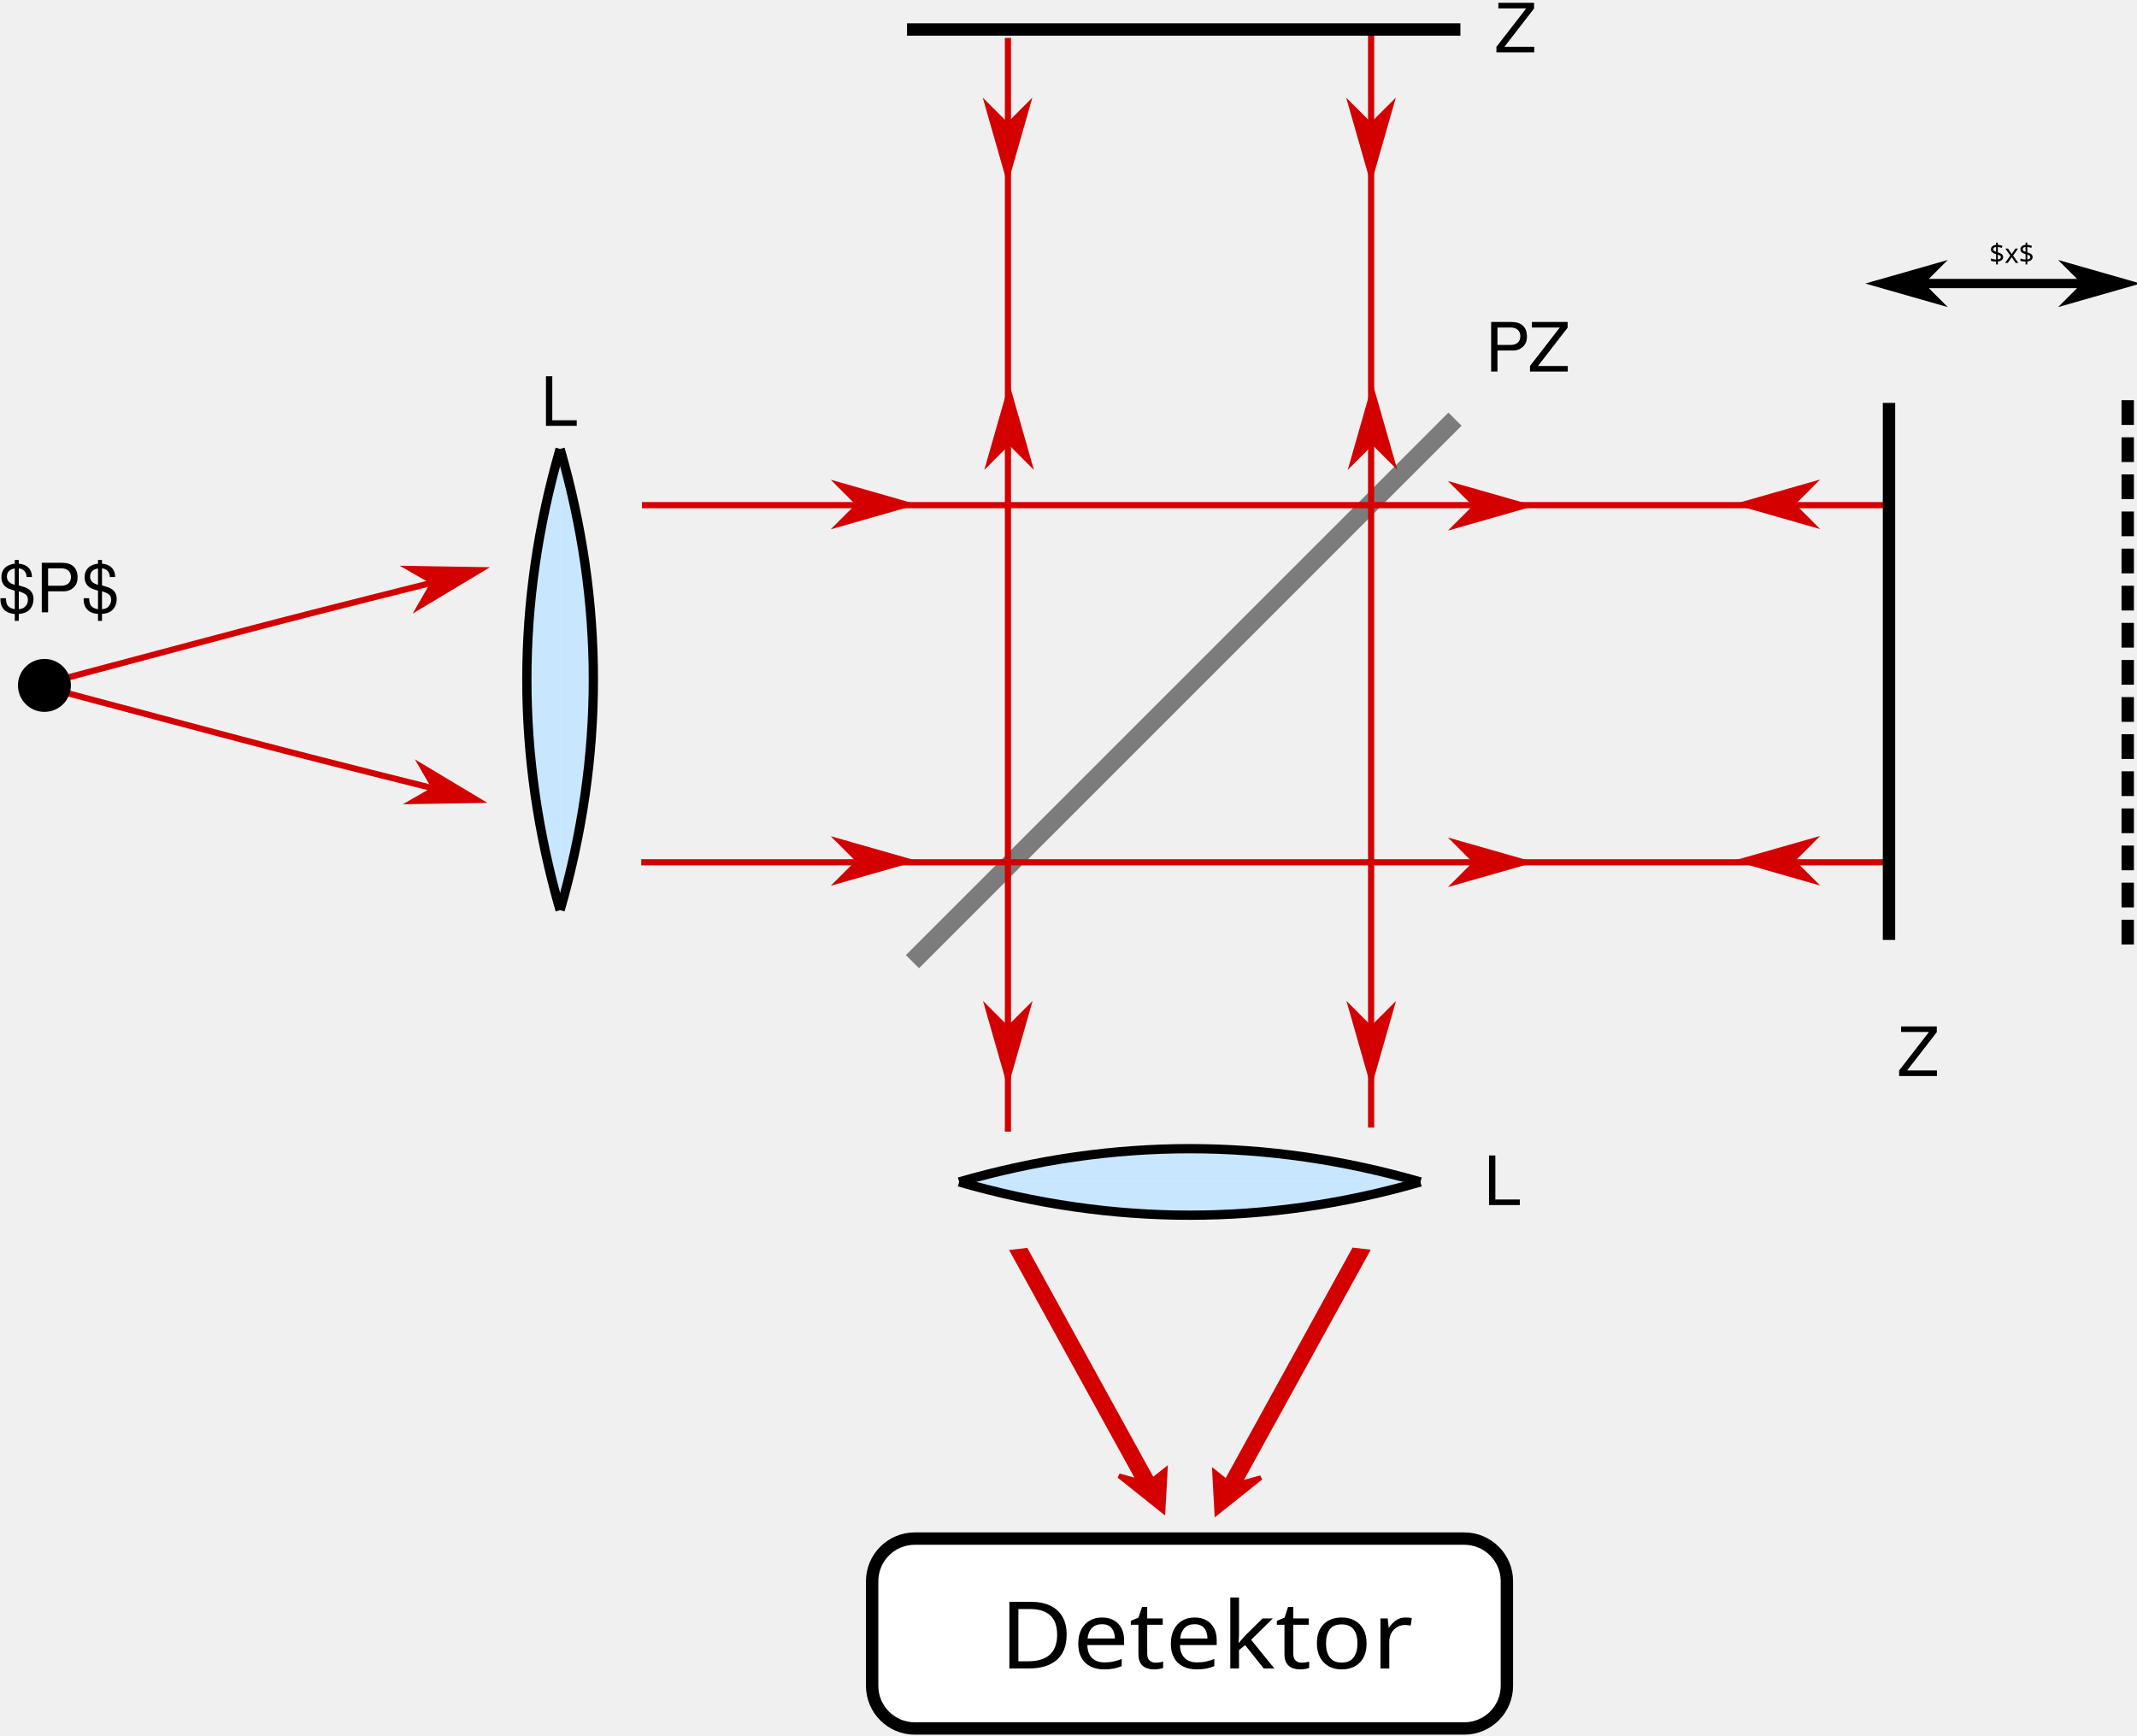
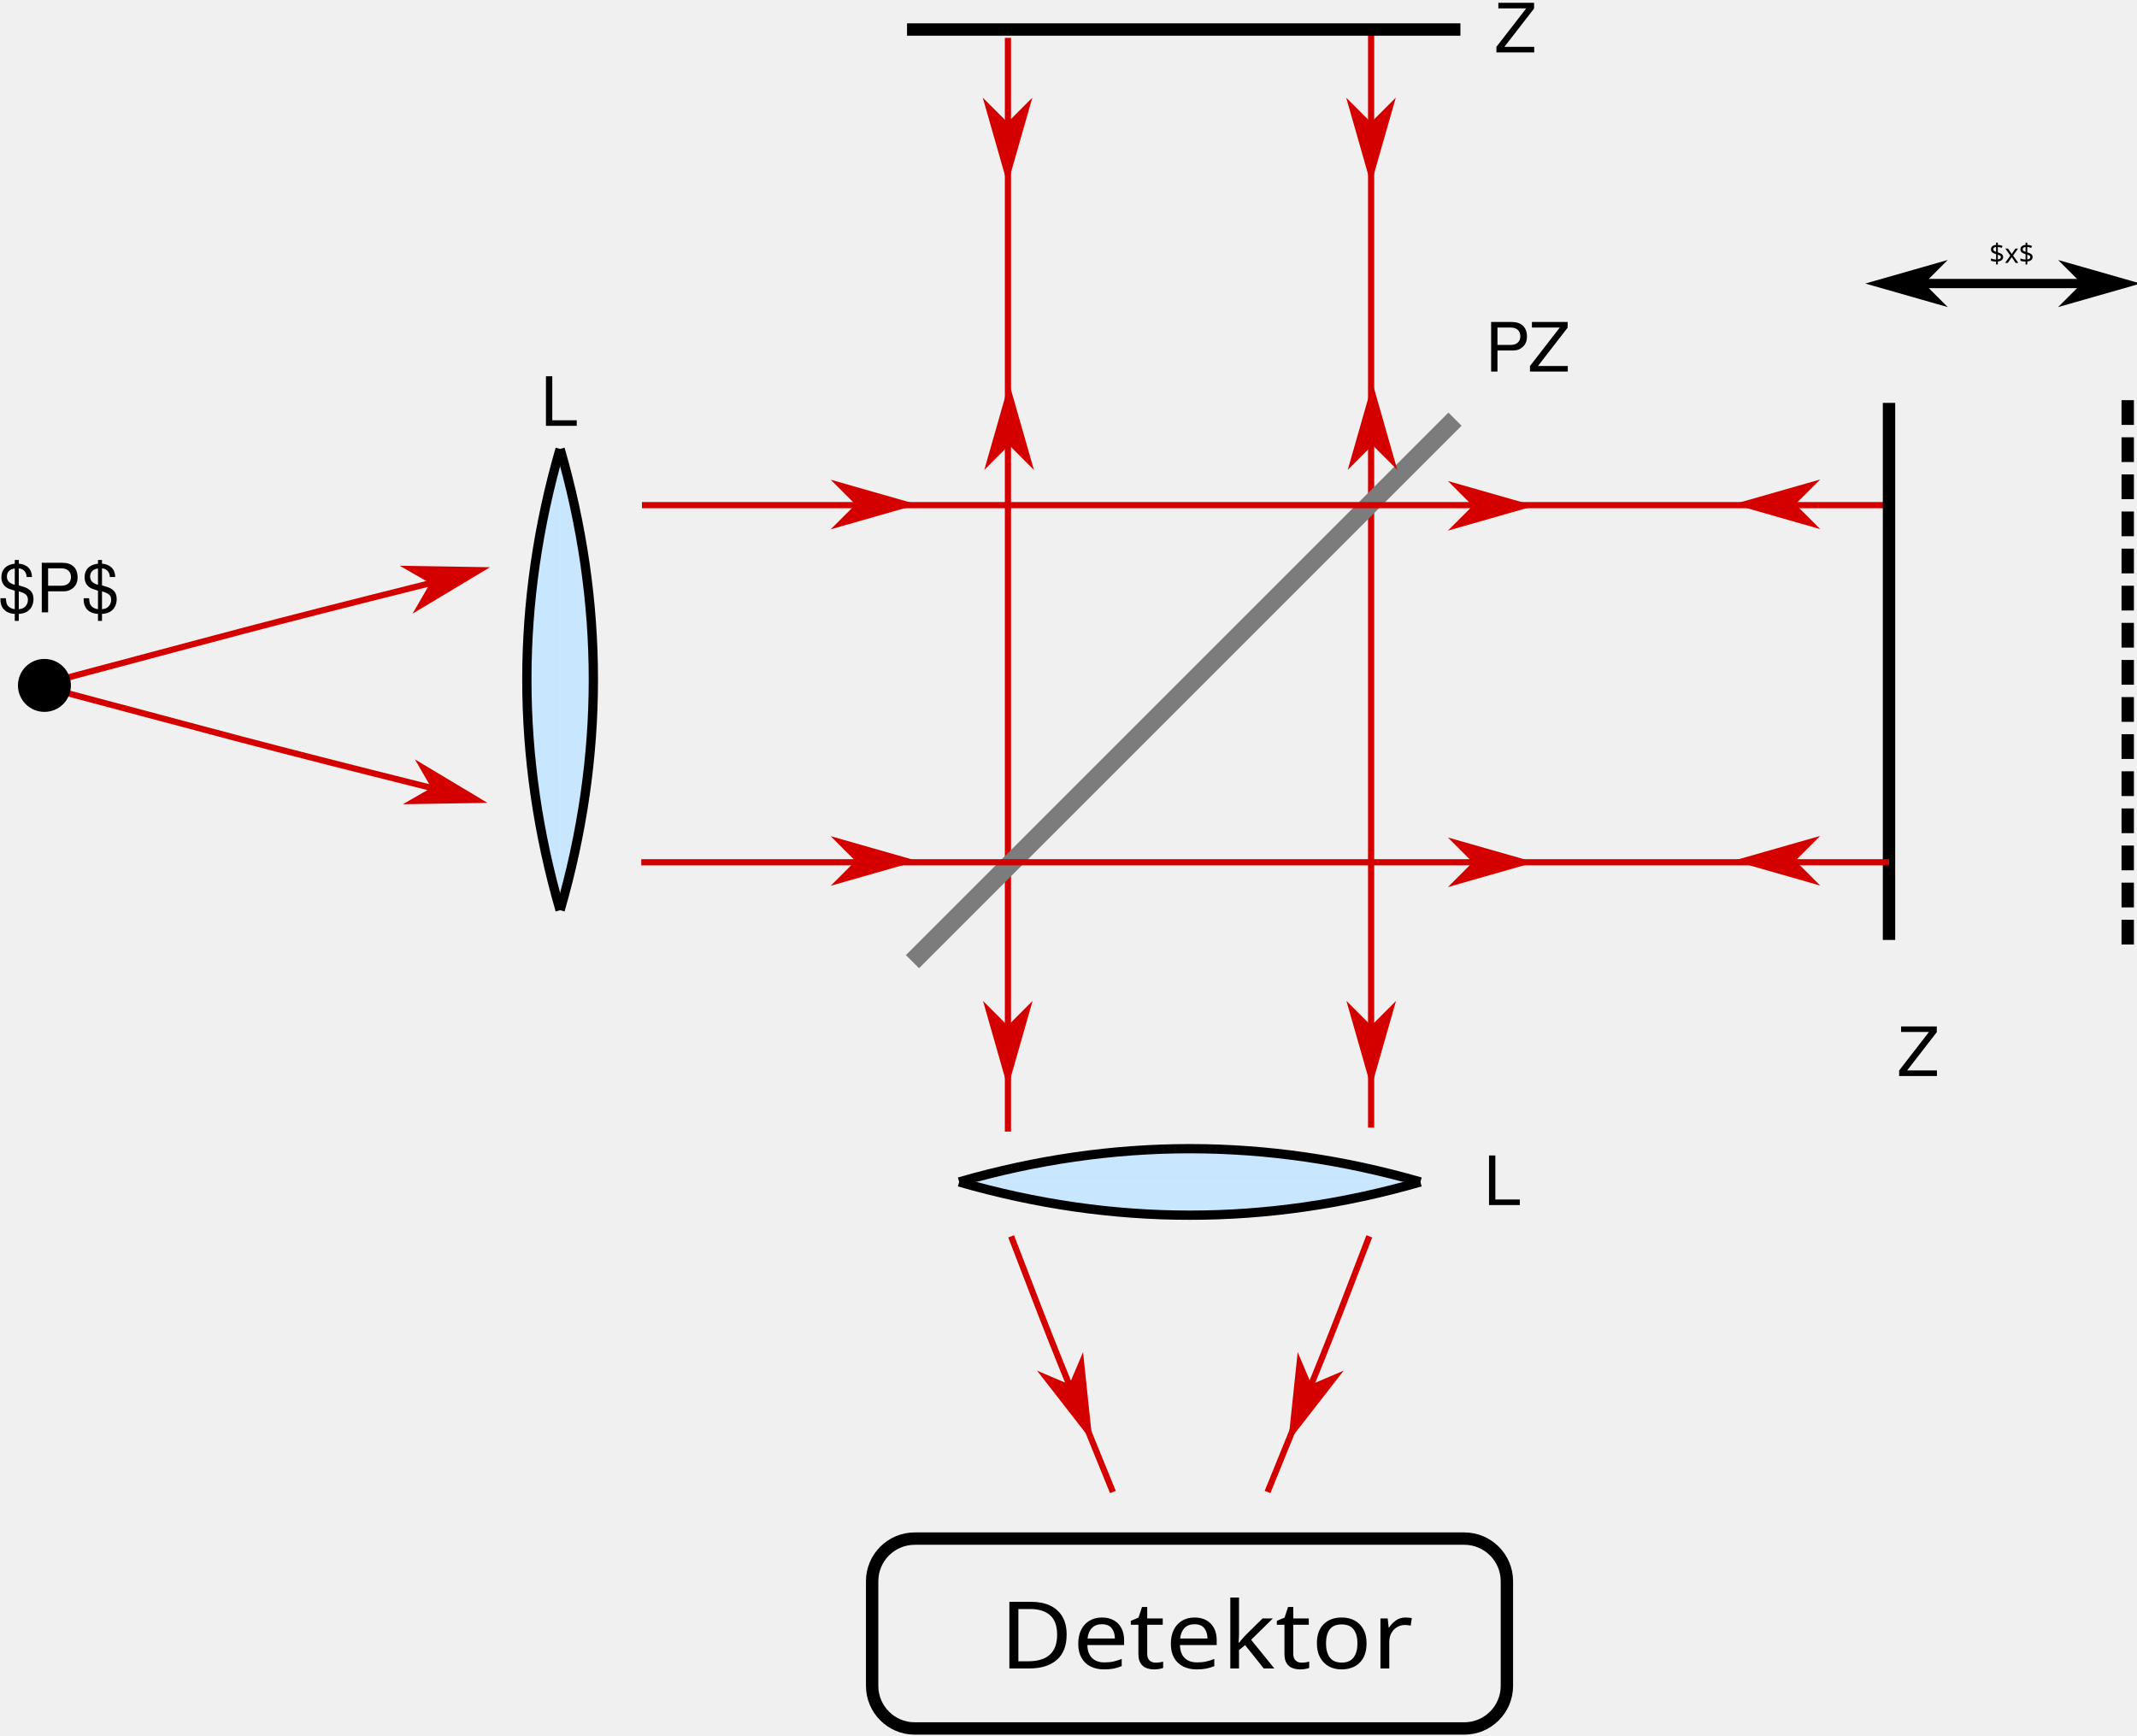
<svg xmlns="http://www.w3.org/2000/svg" width="690.903" height="561.047" id="svg2" version="1.1">
  <defs id="defs4">
    <marker orient="auto" refY="0" refX="0" id="Arrow1Mend" style="overflow:visible">
      <path id="path4475" d="M 0,0 5,-5 -12.5,0 5,5 0,0 z" style="fill-rule:evenodd;stroke:#000000;stroke-width:1pt" transform="matrix(-0.4,0,0,-0.4,-4,0)" />
    </marker>
    <marker orient="auto" refY="0" refX="0" id="Arrow1Send" style="overflow:visible">
      <path id="path3924" d="M 0,0 5,-5 -12.5,0 5,5 0,0 z" style="fill-rule:evenodd;stroke:#000000;stroke-width:1pt;marker-start:none" transform="matrix(-0.2,0,0,-0.2,-1.2,0)" />
    </marker>
    <marker orient="auto" refY="0" refX="0" id="Arrow1Mstart" style="overflow:visible">
      <path id="path3915" d="M 0,0 5,-5 -12.5,0 5,5 0,0 z" style="fill-rule:evenodd;stroke:#000000;stroke-width:1pt;marker-start:none" transform="matrix(0.4,0,0,0.4,4,0)" />
    </marker>
    <marker orient="auto" refY="0" refX="0" id="Arrow1Sstart" style="overflow:visible">
      <path id="path3921" d="M 0,0 5,-5 -12.5,0 5,5 0,0 z" style="fill-rule:evenodd;stroke:#000000;stroke-width:1pt;marker-start:none" transform="matrix(0.2,0,0,0.2,1.2,0)" />
    </marker>
    <marker orient="auto" refY="0" refX="0" id="Arrow2Lend" style="overflow:visible">
      <path id="path3930" style="font-size:12px;fill-rule:evenodd;stroke-width:0.625;stroke-linejoin:round" d="M 8.719,4.034 -2.207,0.016 8.719,-4.002 c -1.745,2.372 -1.735,5.617 -6e-7,8.035 z" transform="matrix(-1.1,0,0,-1.1,-1.1,0)" />
    </marker>
    <marker orient="auto" refY="0" refX="0" id="Arrow2Lstart" style="overflow:visible">
      <path id="path3927" style="font-size:12px;fill-rule:evenodd;stroke-width:0.625;stroke-linejoin:round" d="M 8.719,4.034 -2.207,0.016 8.719,-4.002 c -1.745,2.372 -1.735,5.617 -6e-7,8.035 z" transform="matrix(1.1,0,0,1.1,1.1,0)" />
    </marker>
    <marker orient="auto" refY="0" refX="0" id="Arrow2Mstart" style="overflow:visible">
      <path id="path3933" style="font-size:12px;fill-rule:evenodd;stroke-width:0.625;stroke-linejoin:round" d="M 8.719,4.034 -2.207,0.016 8.719,-4.002 c -1.745,2.372 -1.735,5.617 -6e-7,8.035 z" transform="scale(0.6,0.6)" />
    </marker>
    <marker orient="auto" refY="0" refX="0" id="Arrow1Lstart" style="overflow:visible">
      <path id="path3909" d="M 0,0 5,-5 -12.5,0 5,5 0,0 z" style="fill-rule:evenodd;stroke:#000000;stroke-width:1pt;marker-start:none" transform="matrix(0.8,0,0,0.8,10,0)" />
    </marker>
    <marker orient="auto" refY="0" refX="0" id="Arrow1Mend-4" style="overflow:visible">
      <path id="path4475-2" d="M 0,0 5,-5 -12.5,0 5,5 0,0 z" style="fill-rule:evenodd;stroke:#000000;stroke-width:1pt" transform="matrix(-0.4,0,0,-0.4,-4,0)" />
    </marker>
    <marker orient="auto" refY="0" refX="0" id="Arrow1Mend-8" style="overflow:visible">
      <path id="path4475-4" d="M 0,0 5,-5 -12.5,0 5,5 0,0 z" style="fill-rule:evenodd;stroke:#000000;stroke-width:1pt" transform="matrix(-0.4,0,0,-0.4,-4,0)" />
    </marker>
  </defs>
  <g id="layer2" style="display:inline" transform="translate(-21.58794,23.648)">
-     <path style="fill:none;stroke:#7c7c7c;stroke-width:6;stroke-linecap:butt;stroke-linejoin:miter;stroke-miterlimit:4;stroke-opacity:1;stroke-dasharray:none;fill-opacity:1" d="M 491.993,111.875 316.591,287.277" id="path3022" />
-     <path style="fill:#d40000;fill-opacity:1;stroke:#d40000;stroke-width:2;stroke-linecap:butt;stroke-linejoin:miter;stroke-miterlimit:4;stroke-opacity:1;stroke-dasharray:none" d="m 229.137,139.674 403.423,0" id="path3016" />
-     <path style="fill:#d40000;stroke:#d40000;stroke-width:2;stroke-linecap:butt;stroke-linejoin:miter;stroke-miterlimit:4;stroke-opacity:1;stroke-dasharray:none;fill-opacity:1" d="m 347.46,-11.4 0,353.622" id="path3020" />
-     <rect style="fill:#ffffff;fill-opacity:1;stroke:#000000;stroke-width:4;stroke-miterlimit:4;stroke-opacity:1;stroke-dasharray:none;stroke-dashoffset:0" id="rect3214" width="205.22" height="61.39" x="303.555" y="473.816" ry="13.782" />
-     <path style="fill:none;stroke:#000000;stroke-width:4;stroke-linecap:butt;stroke-linejoin:miter;stroke-miterlimit:4;stroke-opacity:1;stroke-dasharray:8,4;stroke-dashoffset:0;display:inline" d="m 709.491,105.736 0,177.155" id="path3794" />
-     <path style="fill:none;stroke:#000000;stroke-width:3;stroke-linecap:butt;stroke-linejoin:miter;stroke-miterlimit:4;stroke-opacity:1;stroke-dasharray:none;marker-start:url(#Arrow1Mstart);marker-mid:none;marker-end:url(#Arrow1Mend)" d="m 630.56,68.025 77.177,0" id="path3262" />
-     <path id="path3964" d="m 162.013,164.572 -4.243,7.348 18.732,-11.231 -21.837,-0.36 7.348,4.243 z" style="fill:#d40000;fill-opacity:1;fill-rule:evenodd;stroke:#d40000;stroke-width:2;stroke-opacity:1;stroke-miterlimit:4;stroke-dasharray:none" />
-     <path id="path3948" d="m 162.063,231.345 -7.348,4.243 21.837,-0.36 -18.732,-11.231 4.243,7.348 z" style="fill:#d40000;fill-opacity:1;fill-rule:evenodd;stroke:#d40000;stroke-width:1.5;stroke-opacity:1;stroke-miterlimit:4;stroke-dasharray:none" />
-     <path style="fill:#d40000;fill-opacity:1;stroke:#d40000;stroke-width:2;stroke-linecap:butt;stroke-linejoin:miter;stroke-miterlimit:4;stroke-opacity:1;stroke-dasharray:none;display:inline" d="m 228.916,255.144 403.423,0" id="path3016-6" />
-     <path style="fill:none;stroke:#000000;stroke-width:4;stroke-linecap:butt;stroke-linejoin:miter;stroke-miterlimit:4;stroke-opacity:1;stroke-dasharray:none" d="m 632.314,106.613 0,173.647" id="path3018" />
-     <path style="fill:#d40000;stroke:#d40000;stroke-width:2;stroke-linecap:butt;stroke-linejoin:miter;stroke-miterlimit:4;stroke-opacity:1;stroke-dasharray:none;display:inline;fill-opacity:1" d="m 464.873,-12.689 0,353.622" id="path3020-8" />
-     <path style="fill:none;stroke:#000000;stroke-width:4;stroke-linecap:butt;stroke-linejoin:miter;stroke-miterlimit:4;stroke-opacity:1;stroke-dasharray:none" d="m 314.837,-14.104 178.909,0" id="path3792" />
-     <path id="path4993-3-6" d="m 416.568,458.665 42.849,-77.871 3.749,0.437 -42.889,77.89 -3.709,-0.456 z" style="font-size:medium;font-style:normal;font-variant:normal;font-weight:normal;font-stretch:normal;text-indent:0;text-align:start;text-decoration:none;line-height:normal;letter-spacing:normal;word-spacing:normal;text-transform:none;direction:ltr;block-progression:tb;writing-mode:lr-tb;text-anchor:start;baseline-shift:baseline;color:#000000;fill:#d40000;fill-opacity:1;fill-rule:nonzero;stroke:#d40000;stroke-width:2;stroke-miterlimit:4;stroke-opacity:1;stroke-dasharray:none;marker:none;visibility:visible;display:inline;overflow:visible;enable-background:accumulate;font-family:Sans;-inkscape-font-specification:Sans" />
-     <path id="path3964-5" d="m 419.8,456.716 9.407,-2.601 -14.233,11.366 -0.719,-13.177 5.546,4.411 z" style="fill:#d40000;fill-opacity:1;fill-rule:evenodd;stroke:#d40000;stroke-width:1.5;stroke-miterlimit:4;stroke-opacity:1;stroke-dasharray:none;display:inline" />
-     <path id="path4993-3-6-4" d="m 396.015,458.76 -42.849,-77.871 -3.749,0.437 42.889,77.89 3.709,-0.456 z" style="font-size:medium;font-style:normal;font-variant:normal;font-weight:normal;font-stretch:normal;text-indent:0;text-align:start;text-decoration:none;line-height:normal;letter-spacing:normal;word-spacing:normal;text-transform:none;direction:ltr;block-progression:tb;writing-mode:lr-tb;text-anchor:start;baseline-shift:baseline;color:#000000;fill:#d40000;fill-opacity:1;fill-rule:nonzero;stroke:#d40000;stroke-width:2;stroke-miterlimit:4;stroke-opacity:1;stroke-dasharray:none;marker:none;visibility:visible;display:inline;overflow:visible;enable-background:accumulate;font-family:Sans;-inkscape-font-specification:Sans" />
-     <path id="path3964-5-4" d="m 392.783,456.104 -9.407,-2.601 14.233,11.366 0.719,-13.177 -5.546,4.411 z" style="fill:#d40000;fill-opacity:1;fill-rule:evenodd;stroke:#d40000;stroke-width:1.5;stroke-miterlimit:4;stroke-opacity:1;stroke-dasharray:none;display:inline" />
-     <g id="g3958" transform="translate(-0.453368,0)" style="fill:#d40000;fill-opacity:1;stroke:#d40000;stroke-opacity:1">
-       <path style="fill:#d40000;fill-opacity:1;fill-rule:evenodd;stroke:#d40000;stroke-width:2;stroke-miterlimit:4;stroke-opacity:1;stroke-dasharray:none;display:inline" d="m 300.041,139.475 -6,6 21,-6 -21,-6 6,6 z" id="path3964-1" />
-       <path style="fill:#d40000;fill-opacity:1;fill-rule:evenodd;stroke:#d40000;stroke-width:2;stroke-miterlimit:4;stroke-opacity:1;stroke-dasharray:none;display:inline" d="m 499.588,139.899 -6,6 21,-6 -21,-6 6,6 z" id="path3964-1-2" />
-       <path style="fill:#d40000;fill-opacity:1;fill-rule:evenodd;stroke:#d40000;stroke-width:2;stroke-miterlimit:4;stroke-opacity:1;stroke-dasharray:none;display:inline" d="m 601.088,139.399 6,-6 -21,6 21,6 -6,-6 z" id="path3964-1-2-3" />
-     </g>
-     <g transform="translate(-0.453368,115.25)" style="display:inline;fill:#d40000;fill-opacity:1;stroke:#d40000;stroke-opacity:1" id="g3958-7">
-       <path style="fill:#d40000;fill-opacity:1;fill-rule:evenodd;stroke:#d40000;stroke-width:2;stroke-miterlimit:4;stroke-opacity:1;stroke-dasharray:none;display:inline" d="m 300.041,139.475 -6,6 21,-6 -21,-6 6,6 z" id="path3964-1-6" />
-       <path style="fill:#d40000;fill-opacity:1;fill-rule:evenodd;stroke:#d40000;stroke-width:2;stroke-miterlimit:4;stroke-opacity:1;stroke-dasharray:none;display:inline" d="m 499.588,139.899 -6,6 21,-6 -21,-6 6,6 z" id="path3964-1-2-6" />
-       <path style="fill:#d40000;fill-opacity:1;fill-rule:evenodd;stroke:#d40000;stroke-width:2;stroke-miterlimit:4;stroke-opacity:1;stroke-dasharray:none;display:inline" d="m 601.088,139.399 6,-6 -21,6 21,6 -6,-6 z" id="path3964-1-2-3-5" />
-     </g>
-     <g id="g4020" transform="translate(0,0.4766891)" style="fill:#d40000;fill-opacity:1;stroke:#d40000;stroke-opacity:1">
-       <path style="fill:#d40000;fill-opacity:1;fill-rule:evenodd;stroke:#d40000;stroke-width:2;stroke-miterlimit:4;stroke-opacity:1;stroke-dasharray:none;display:inline" d="m 347.414,308.922 6,-6 -6,21 -6,-21 6,6 z" id="path3964-1-4" />
-       <path style="fill:#d40000;fill-opacity:1;fill-rule:evenodd;stroke:#d40000;stroke-width:2;stroke-miterlimit:4;stroke-opacity:1;stroke-dasharray:none;display:inline" d="m 347.838,118.376 6,6 -6,-21 -6,21 6,-6 z" id="path3964-1-2-4" />
-       <path style="fill:#d40000;fill-opacity:1;fill-rule:evenodd;stroke:#d40000;stroke-width:2;stroke-miterlimit:4;stroke-opacity:1;stroke-dasharray:none;display:inline" d="m 347.338,16.876 -6,-6 6,21 6,-21 -6,6 z" id="path3964-1-2-3-2" />
-     </g>
-     <g transform="translate(117.5,0.4766891)" style="display:inline;fill:#d40000;fill-opacity:1;stroke:#d40000;stroke-opacity:1" id="g4020-3">
-       <path style="fill:#d40000;fill-opacity:1;fill-rule:evenodd;stroke:#d40000;stroke-width:2;stroke-miterlimit:4;stroke-opacity:1;stroke-dasharray:none;display:inline" d="m 347.414,308.922 6,-6 -6,21 -6,-21 6,6 z" id="path3964-1-4-2" />
-       <path style="fill:#d40000;fill-opacity:1;fill-rule:evenodd;stroke:#d40000;stroke-width:2;stroke-miterlimit:4;stroke-opacity:1;stroke-dasharray:none;display:inline" d="m 347.838,118.376 6,6 -6,-21 -6,21 6,-6 z" id="path3964-1-2-4-3" />
-       <path style="fill:#d40000;fill-opacity:1;fill-rule:evenodd;stroke:#d40000;stroke-width:2;stroke-miterlimit:4;stroke-opacity:1;stroke-dasharray:none;display:inline" d="m 347.338,16.876 -6,-6 6,21 6,-21 -6,6 z" id="path3964-1-2-3-2-7" />
-     </g>
-     <path d="m 202.674,270.63 c -14.335,-49.708 -14.335,-99.416 0,-149.124" id="path21" style="fill:#c9e6ff;fill-opacity:1;stroke:#000000;stroke-width:3;stroke-miterlimit:4;stroke-dasharray:none;stroke-opacity:1" />
-     <path d="m 202.674,270.63 c 14.335,-49.708 14.335,-99.416 0,-149.124" id="path23" style="fill:#c9e6ff;fill-opacity:1;stroke:#000000;stroke-width:3;stroke-miterlimit:4;stroke-dasharray:none;stroke-opacity:1" />
-     <path d="m 331.692,358.501 c 49.708,-14.335 99.416,-14.335 149.124,0" id="path21-6" style="fill:#c9e6ff;fill-opacity:1;stroke:#000000;stroke-width:3;stroke-miterlimit:4;stroke-dasharray:none;stroke-opacity:1" />
-     <path d="m 331.692,358.501 c 49.708,14.335 99.416,14.335 149.124,0" id="path23-7" style="fill:#c9e6ff;fill-opacity:1;stroke:#000000;stroke-width:3;stroke-miterlimit:4;stroke-dasharray:none;stroke-opacity:1" />
-     <path style="fill:none;fill-rule:evenodd;stroke:#d40000;stroke-width:2;stroke-linecap:butt;stroke-linejoin:miter;stroke-opacity:1;stroke-miterlimit:4;stroke-dasharray:none" d="M 35.777,197.47 C 98.242,180.887 100.453,179.975 162.013,164.572" id="path953" />
-     <path style="display:inline;fill:none;fill-rule:evenodd;stroke:#d40000;stroke-width:2;stroke-linecap:butt;stroke-linejoin:miter;stroke-miterlimit:4;stroke-dasharray:none;stroke-opacity:1" d="m 35.826,198.447 c 62.465,16.583 64.676,17.495 126.236,32.898" id="path953-3" />
-     <path style="fill:#000000;fill-opacity:1;stroke:#000000;stroke-width:1.202;stroke-miterlimit:4;stroke-opacity:1;stroke-dasharray:none;stroke-dashoffset:0" id="path4985" d="m 205.061,187.571 a 2.828,2.828 0 0 1 -2.828,2.828 2.828,2.828 0 0 1 -2.828,-2.828 2.828,2.828 0 0 1 2.828,-2.828 2.828,2.828 0 0 1 2.828,2.828 z" transform="matrix(2.496291,0,0,2.496291,-468.8798,-270.2724)" />
    <g id="g1027">
      <text transform="scale(1.035708,0.9655236)" id="text3216" y="534.223" x="332.897" style="font-style:normal;font-weight:normal;line-height:0%;font-family:sans-serif;letter-spacing:0px;word-spacing:0px;fill:#000000;fill-opacity:1;stroke:none" xml:space="preserve">
        <tspan y="534.223" x="332.897" id="tspan3218" style="font-size:31.249px;line-height:1.25;font-family:sans-serif">Detektor</tspan>
      </text>
      <text id="text4920" y="61.36" x="664.75" style="font-style:normal;font-weight:normal;line-height:0%;font-family:sans-serif;letter-spacing:0px;word-spacing:0px;fill:#000000;fill-opacity:1;stroke:none" xml:space="preserve">
        <tspan y="61.36" x="664.75" id="tspan4922" style="font-size:8.648px;line-height:1.25;font-family:sans-serif">$x$</tspan>
      </text>
      <text id="text3972" y="114.031" x="196.333" style="font-style:normal;font-variant:normal;font-weight:normal;font-stretch:normal;line-height:0%;font-family:'Nimbus Sans L';-inkscape-font-specification:Sans;letter-spacing:0px;word-spacing:0px;fill:#000000;fill-opacity:1;stroke:none" xml:space="preserve">
        <tspan y="114.031" x="196.333" id="tspan3974" style="font-size:22px;line-height:1.25">L</tspan>
      </text>
      <text id="text3972-1-8" y="-6.708" x="504.781" style="font-style:normal;font-variant:normal;font-weight:normal;font-stretch:normal;line-height:0%;font-family:'Nimbus Sans L';-inkscape-font-specification:Sans;letter-spacing:0px;word-spacing:0px;display:inline;fill:#000000;fill-opacity:1;stroke:none" xml:space="preserve">
        <tspan y="-6.708" x="504.781" id="tspan3974-1-0" style="font-size:22px;line-height:1.25">Z</tspan>
      </text>
      <text id="text3972-1-8-2" y="324.251" x="634.979" style="font-style:normal;font-variant:normal;font-weight:normal;font-stretch:normal;line-height:0%;font-family:'Nimbus Sans L';-inkscape-font-specification:Sans;letter-spacing:0px;word-spacing:0px;display:inline;fill:#000000;fill-opacity:1;stroke:none" xml:space="preserve">
        <tspan y="324.251" x="634.979" id="tspan3974-1-0-3" style="font-size:22px;line-height:1.25">Z</tspan>
      </text>
      <text id="text3972-8" y="365.97" x="501.23" style="font-style:normal;font-variant:normal;font-weight:normal;font-stretch:normal;line-height:0%;font-family:'Nimbus Sans L';-inkscape-font-specification:Sans;letter-spacing:0px;word-spacing:0px;display:inline;fill:#000000;fill-opacity:1;stroke:none" xml:space="preserve">
        <tspan y="365.97" x="501.23" id="tspan3974-6" style="font-size:22px;line-height:1.25">L</tspan>
      </text>
      <text id="text3972-7" y="174.344" x="20.862" style="font-style:normal;font-variant:normal;font-weight:normal;font-stretch:normal;line-height:0%;font-family:'Nimbus Sans L';-inkscape-font-specification:Sans;letter-spacing:0px;word-spacing:0px;display:inline;fill:#000000;fill-opacity:1;stroke:none" xml:space="preserve">
        <tspan y="174.344" x="20.862" id="tspan3974-7" style="font-size:22px;line-height:1.25">$P$</tspan>
      </text>
      <text id="text3972-1-8-5" y="96.483" x="501.679" style="font-style:normal;font-variant:normal;font-weight:normal;font-stretch:normal;line-height:0%;font-family:'Nimbus Sans L';-inkscape-font-specification:Sans;letter-spacing:0px;word-spacing:0px;display:inline;fill:#000000;fill-opacity:1;stroke:none" xml:space="preserve">
        <tspan y="96.483" x="501.679" id="tspan3974-1-0-38" style="font-size:22px;line-height:1.25">PZ</tspan>
      </text>
    </g>
+     <g id="g1289">
+       <path id="path3020" d="m 347.46,-11.4 0,353.622" style="fill:#d40000;stroke:#d40000;stroke-width:2;stroke-linecap:butt;stroke-linejoin:miter;stroke-miterlimit:4;stroke-opacity:1;stroke-dasharray:none;fill-opacity:1" />
+       <path id="path3020-8" d="m 464.873,-12.689 0,353.622" style="fill:#d40000;stroke:#d40000;stroke-width:2;stroke-linecap:butt;stroke-linejoin:miter;stroke-miterlimit:4;stroke-opacity:1;stroke-dasharray:none;display:inline;fill-opacity:1" />
+       <path style="display:inline;fill:#d40000;fill-opacity:1;fill-rule:evenodd;stroke:#d40000;stroke-width:2;stroke-miterlimit:4;stroke-dasharray:none;stroke-opacity:1" d="m 347.414,309.399 6,-6 -6,21 -6,-21 z" id="path3964-1-4" />
+       <path style="fill:#c9e6ff;fill-opacity:1;stroke:#000000;stroke-width:3;stroke-miterlimit:4;stroke-dasharray:none;stroke-opacity:1" id="path21-6" d="m 331.692,358.501 c 49.708,-14.335 99.416,-14.335 149.124,0" />
+       <g id="g1243">
+         <g id="g1202">
+           <path id="path3022" d="M 491.993,111.875 316.591,287.277" style="fill:none;stroke:#7c7c7c;stroke-width:6;stroke-linecap:butt;stroke-linejoin:miter;stroke-miterlimit:4;stroke-opacity:1;stroke-dasharray:none;fill-opacity:1" />
+           <path id="path3016" d="m 229.137,139.674 403.423,0" style="fill:#d40000;fill-opacity:1;stroke:#d40000;stroke-width:2;stroke-linecap:butt;stroke-linejoin:miter;stroke-miterlimit:4;stroke-opacity:1;stroke-dasharray:none" />
+           <path id="path3018" d="m 632.314,106.613 0,173.647" style="fill:none;stroke:#000000;stroke-width:4;stroke-linecap:butt;stroke-linejoin:miter;stroke-miterlimit:4;stroke-opacity:1;stroke-dasharray:none" />
+           <g style="fill:#d40000;fill-opacity:1;stroke:#d40000;stroke-opacity:1" transform="translate(-0.453368,0)" id="g3958">
+             <path id="path3964-1" d="m 300.041,139.475 -6,6 21,-6 -21,-6 6,6 z" style="fill:#d40000;fill-opacity:1;fill-rule:evenodd;stroke:#d40000;stroke-width:2;stroke-miterlimit:4;stroke-opacity:1;stroke-dasharray:none;display:inline" />
+             <path id="path3964-1-2" d="m 499.588,139.899 -6,6 21,-6 -21,-6 6,6 z" style="fill:#d40000;fill-opacity:1;fill-rule:evenodd;stroke:#d40000;stroke-width:2;stroke-miterlimit:4;stroke-opacity:1;stroke-dasharray:none;display:inline" />
+             <path id="path3964-1-2-3" d="m 601.088,139.399 6,-6 -21,6 21,6 -6,-6 z" style="fill:#d40000;fill-opacity:1;fill-rule:evenodd;stroke:#d40000;stroke-width:2;stroke-miterlimit:4;stroke-opacity:1;stroke-dasharray:none;display:inline" />
+           </g>
+           <g id="g3958-7" style="display:inline;fill:#d40000;fill-opacity:1;stroke:#d40000;stroke-opacity:1" transform="translate(-0.453368,115.25)">
+             <path id="path3964-1-6" d="m 300.041,139.475 -6,6 21,-6 -21,-6 6,6 z" style="fill:#d40000;fill-opacity:1;fill-rule:evenodd;stroke:#d40000;stroke-width:2;stroke-miterlimit:4;stroke-opacity:1;stroke-dasharray:none;display:inline" />
+             <path id="path3964-1-2-6" d="m 499.588,139.899 -6,6 21,-6 -21,-6 6,6 z" style="fill:#d40000;fill-opacity:1;fill-rule:evenodd;stroke:#d40000;stroke-width:2;stroke-miterlimit:4;stroke-opacity:1;stroke-dasharray:none;display:inline" />
+             <path id="path3964-1-2-3-5" d="m 601.088,139.399 6,-6 -21,6 21,6 -6,-6 z" style="fill:#d40000;fill-opacity:1;fill-rule:evenodd;stroke:#d40000;stroke-width:2;stroke-miterlimit:4;stroke-opacity:1;stroke-dasharray:none;display:inline" />
+           </g>
+           <path style="display:inline;fill:#d40000;fill-opacity:1;fill-rule:evenodd;stroke:#d40000;stroke-width:2;stroke-miterlimit:4;stroke-dasharray:none;stroke-opacity:1" d="m 347.838,118.852 6,6 -6,-21 -6,21 z" id="path3964-1-2-4" />
+           <path style="display:inline;fill:#d40000;fill-opacity:1;fill-rule:evenodd;stroke:#d40000;stroke-width:2;stroke-miterlimit:4;stroke-dasharray:none;stroke-opacity:1" d="m 347.338,17.352 -6,-6 6,21 6,-21 z" id="path3964-1-2-3-2" />
+         </g>
+         <g id="g1187">
+           <rect ry="13.782" y="473.816" x="303.555" height="61.39" width="205.22" id="rect3214" style="fill:none;fill-opacity:1;stroke:#000000;stroke-width:4;stroke-miterlimit:4;stroke-opacity:1;stroke-dasharray:none;stroke-dashoffset:0" />
+           <g id="g244">
+             <path style="fill:none;stroke:#000000;stroke-width:4;stroke-linecap:butt;stroke-linejoin:miter;stroke-miterlimit:4;stroke-opacity:1;stroke-dasharray:8,4;stroke-dashoffset:0;display:inline" d="m 709.491,105.736 0,177.155" id="path3794" />
+             <path style="fill:none;stroke:#000000;stroke-width:3;stroke-linecap:butt;stroke-linejoin:miter;stroke-miterlimit:4;stroke-opacity:1;stroke-dasharray:none;marker-start:url(#Arrow1Mstart);marker-mid:none;marker-end:url(#Arrow1Mend)" d="m 630.56,68.025 77.177,0" id="path3262" />
+             <path id="path3964" d="m 162.013,164.572 -4.243,7.348 18.732,-11.231 -21.837,-0.36 7.348,4.243 z" style="fill:#d40000;fill-opacity:1;fill-rule:evenodd;stroke:#d40000;stroke-width:2;stroke-opacity:1;stroke-miterlimit:4;stroke-dasharray:none" />
+             <path id="path3948" d="m 162.063,231.345 -7.348,4.243 21.837,-0.36 -18.732,-11.231 4.243,7.348 z" style="fill:#d40000;fill-opacity:1;fill-rule:evenodd;stroke:#d40000;stroke-width:1.5;stroke-opacity:1;stroke-miterlimit:4;stroke-dasharray:none" />
+             <path style="fill:none;stroke:#000000;stroke-width:4;stroke-linecap:butt;stroke-linejoin:miter;stroke-miterlimit:4;stroke-opacity:1;stroke-dasharray:none" d="m 314.837,-14.104 178.909,0" id="path3792" />
+             <path d="m 202.674,270.63 c -14.335,-49.708 -14.335,-99.416 0,-149.124" id="path21" style="fill:#c9e6ff;fill-opacity:1;stroke:#000000;stroke-width:3;stroke-miterlimit:4;stroke-dasharray:none;stroke-opacity:1" />
+             <path d="m 202.674,270.63 c 14.335,-49.708 14.335,-99.416 0,-149.124" id="path23" style="fill:#c9e6ff;fill-opacity:1;stroke:#000000;stroke-width:3;stroke-miterlimit:4;stroke-dasharray:none;stroke-opacity:1" />
+             <path style="fill:none;fill-rule:evenodd;stroke:#d40000;stroke-width:2;stroke-linecap:butt;stroke-linejoin:miter;stroke-opacity:1;stroke-miterlimit:4;stroke-dasharray:none" d="M 35.777,197.47 C 98.242,180.887 100.453,179.975 162.013,164.572" id="path953" />
+             <path style="display:inline;fill:none;fill-rule:evenodd;stroke:#d40000;stroke-width:2;stroke-linecap:butt;stroke-linejoin:miter;stroke-miterlimit:4;stroke-dasharray:none;stroke-opacity:1" d="m 35.826,198.447 c 62.465,16.583 64.676,17.495 126.236,32.898" id="path953-3" />
+             <path style="fill:#000000;fill-opacity:1;stroke:#000000;stroke-width:1.202;stroke-miterlimit:4;stroke-opacity:1;stroke-dasharray:none;stroke-dashoffset:0" id="path4985" d="m 205.061,187.571 a 2.828,2.828 0 0 1 -2.828,2.828 2.828,2.828 0 0 1 -2.828,-2.828 2.828,2.828 0 0 1 2.828,-2.828 2.828,2.828 0 0 1 2.828,2.828 z" transform="matrix(2.496291,0,0,2.496291,-468.8798,-270.2724)" />
+             <g id="g220">
+               <path id="path3016-6" d="m 228.916,255.144 403.423,0" style="fill:#d40000;fill-opacity:1;stroke:#d40000;stroke-width:2;stroke-linecap:butt;stroke-linejoin:miter;stroke-miterlimit:4;stroke-opacity:1;stroke-dasharray:none;display:inline" />
+               <g id="g4020-3" style="display:inline;fill:#d40000;fill-opacity:1;stroke:#d40000;stroke-opacity:1" transform="translate(117.5,0.4766891)">
+                 <path id="path3964-1-4-2" d="m 347.414,308.922 6,-6 -6,21 -6,-21 6,6 z" style="fill:#d40000;fill-opacity:1;fill-rule:evenodd;stroke:#d40000;stroke-width:2;stroke-miterlimit:4;stroke-opacity:1;stroke-dasharray:none;display:inline" />
+                 <path id="path3964-1-2-4-3" d="m 347.838,118.376 6,6 -6,-21 -6,21 6,-6 z" style="fill:#d40000;fill-opacity:1;fill-rule:evenodd;stroke:#d40000;stroke-width:2;stroke-miterlimit:4;stroke-opacity:1;stroke-dasharray:none;display:inline" />
+                 <path id="path3964-1-2-3-2-7" d="m 347.338,16.876 -6,-6 6,21 6,-21 -6,6 z" style="fill:#d40000;fill-opacity:1;fill-rule:evenodd;stroke:#d40000;stroke-width:2;stroke-miterlimit:4;stroke-opacity:1;stroke-dasharray:none;display:inline" />
+               </g>
+               <path style="fill:#c9e6ff;fill-opacity:1;stroke:#000000;stroke-width:3;stroke-miterlimit:4;stroke-dasharray:none;stroke-opacity:1" id="path23-7" d="m 331.692,358.501 c 49.708,14.335 99.416,14.335 149.124,0" />
+               <g id="g207">
+                 <path style="display:inline;fill:none;fill-rule:evenodd;stroke:#d40000;stroke-width:2;stroke-linecap:butt;stroke-linejoin:miter;stroke-miterlimit:4;stroke-dasharray:none;stroke-opacity:1" d="m 381.392,458.747 c -16.583,-40.9 -17.495,-42.348 -32.898,-82.655" id="path953-7" />
+                 <path style="display:inline;fill:none;fill-rule:evenodd;stroke:#d40000;stroke-width:2;stroke-linecap:butt;stroke-linejoin:miter;stroke-miterlimit:4;stroke-dasharray:none;stroke-opacity:1" d="m 431.392,458.747 c 16.583,-40.9 17.495,-42.348 32.898,-82.655" id="path953-3-5" />
+                 <path id="path3964-1-4-3" d="m 367.835,425.268 3.323,-7.808 2.283,21.721 -13.414,-17.236 z" style="display:inline;fill:#d40000;fill-opacity:1;fill-rule:evenodd;stroke:#d40000;stroke-width:2;stroke-miterlimit:4;stroke-dasharray:none;stroke-opacity:1" />
+                 <path id="path3964-1-4-3-5" d="m 445.047,425.268 -3.323,-7.808 -2.283,21.721 13.414,-17.236 z" style="display:inline;fill:#d40000;fill-opacity:1;fill-rule:evenodd;stroke:#d40000;stroke-width:2;stroke-miterlimit:4;stroke-dasharray:none;stroke-opacity:1" />
+               </g>
+             </g>
+           </g>
+         </g>
+       </g>
+     </g>
  </g>
</svg>
